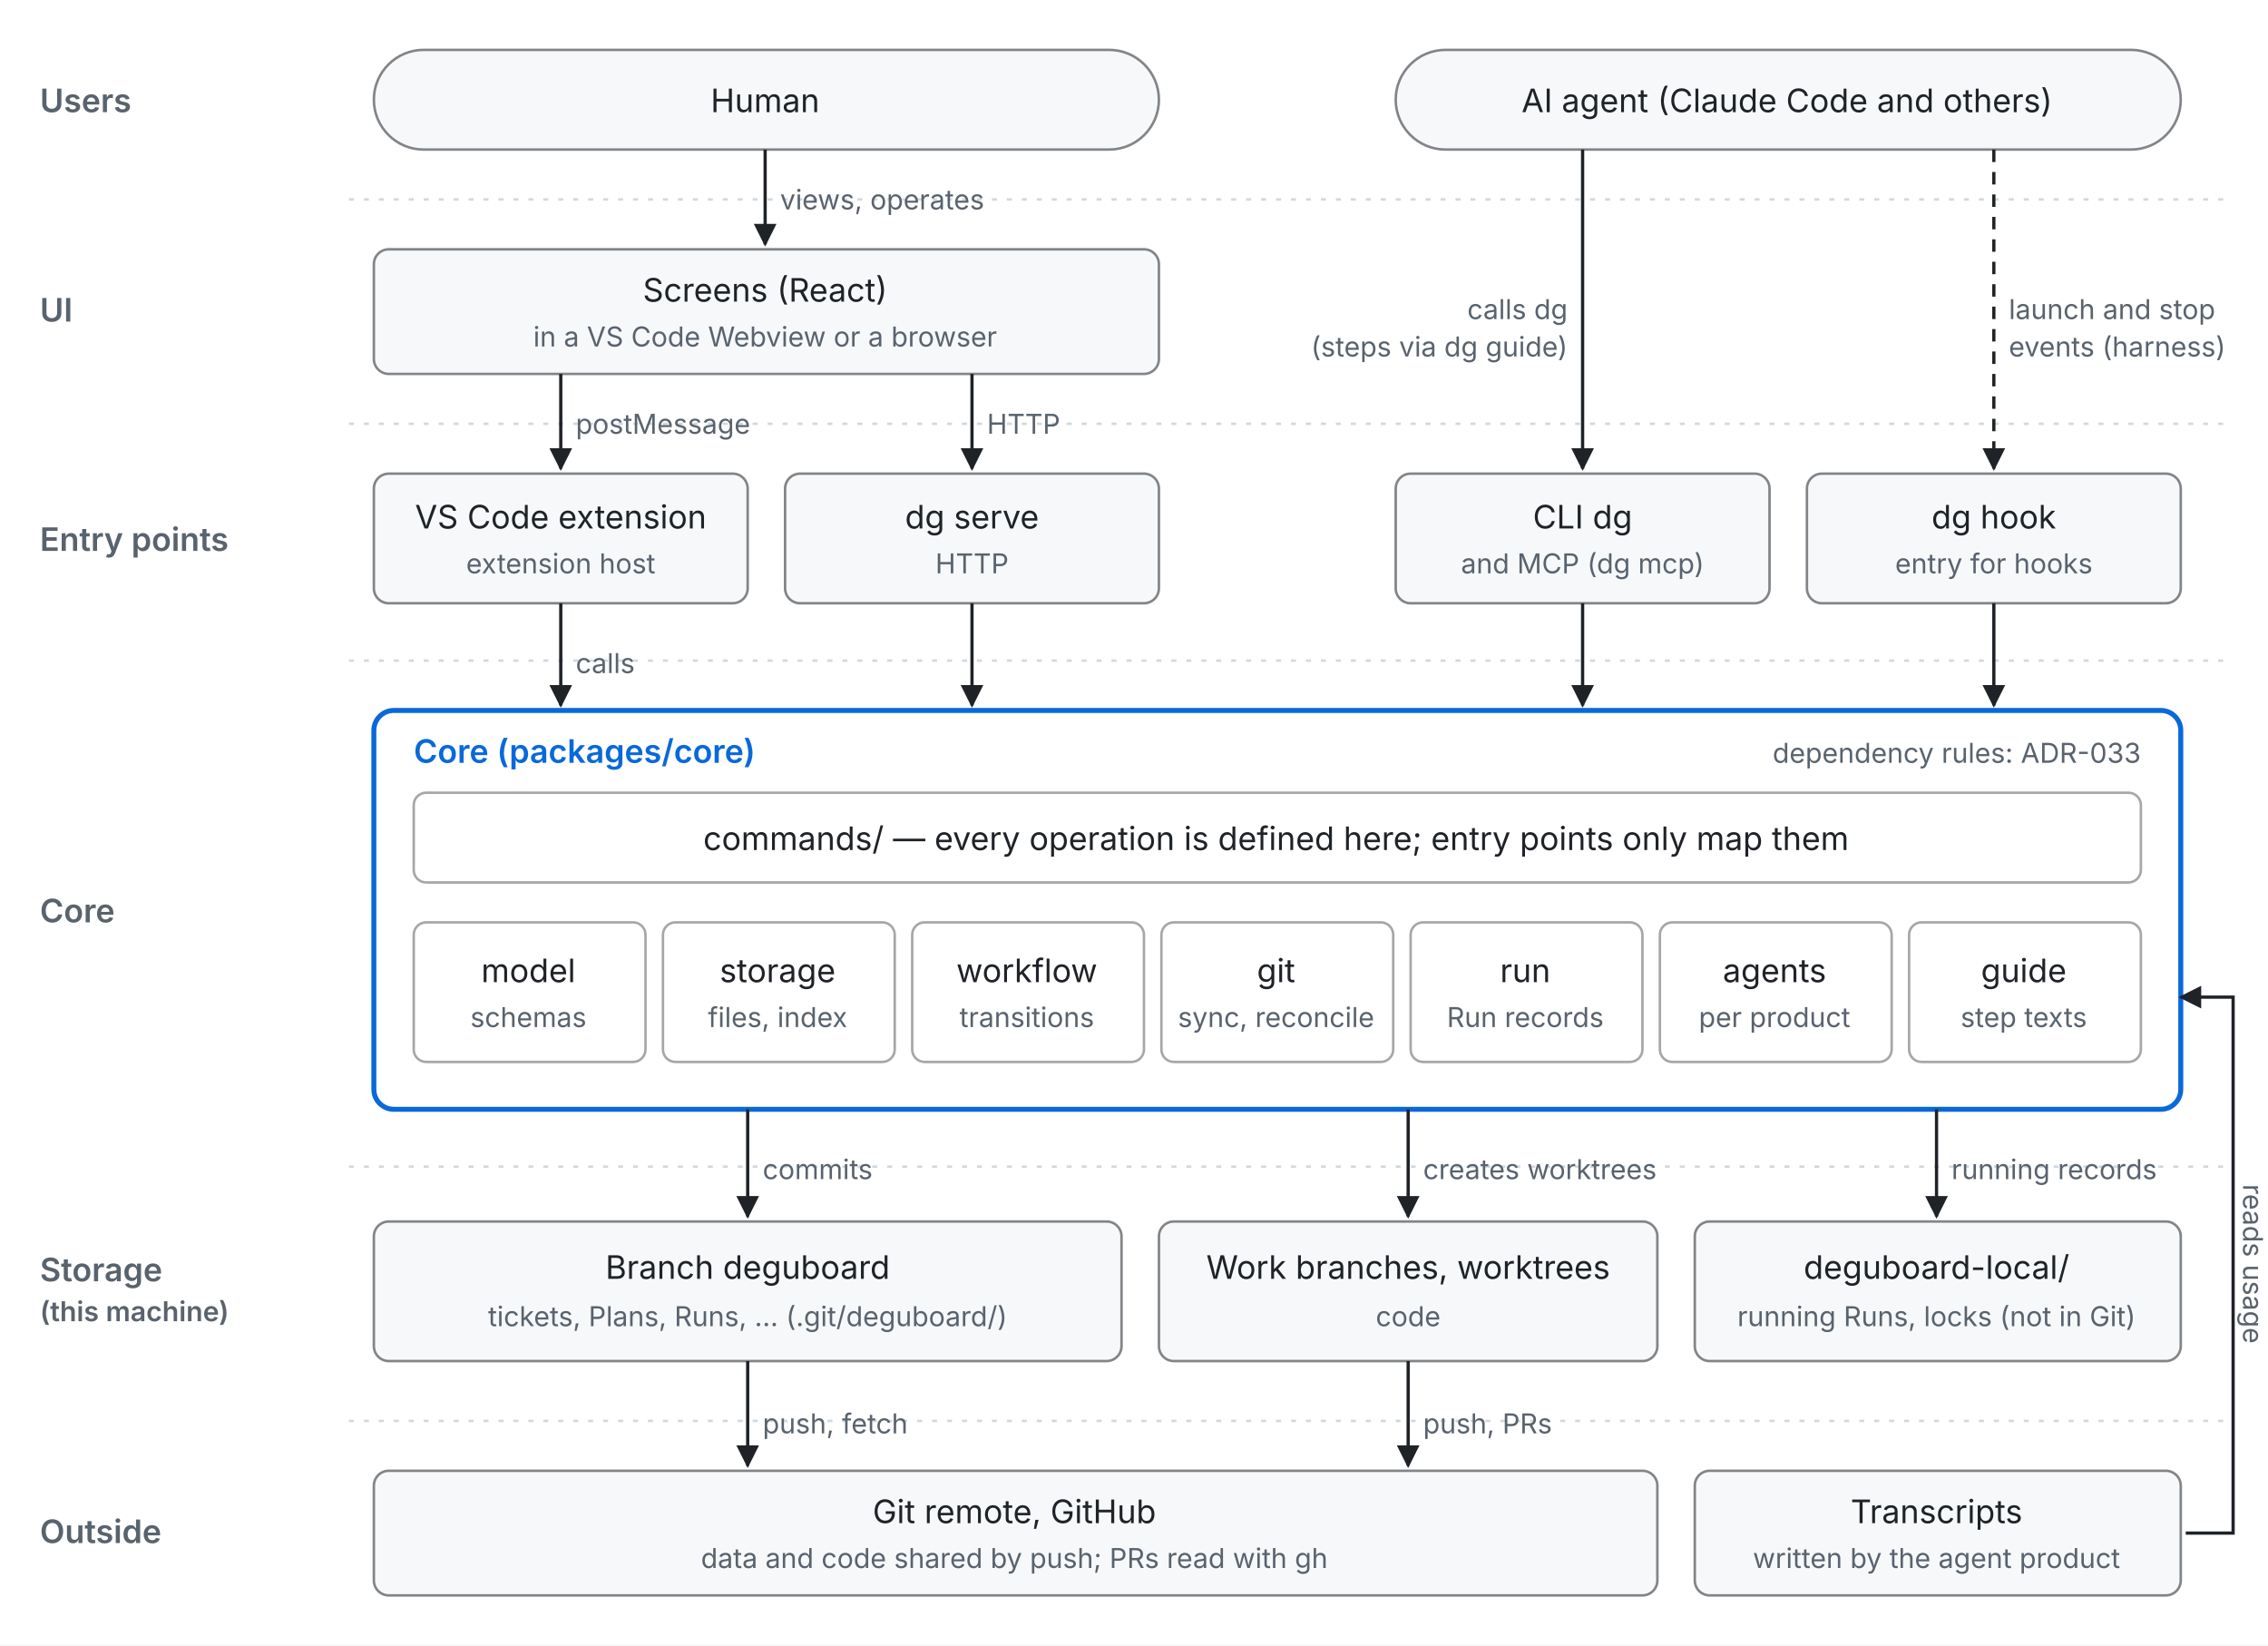
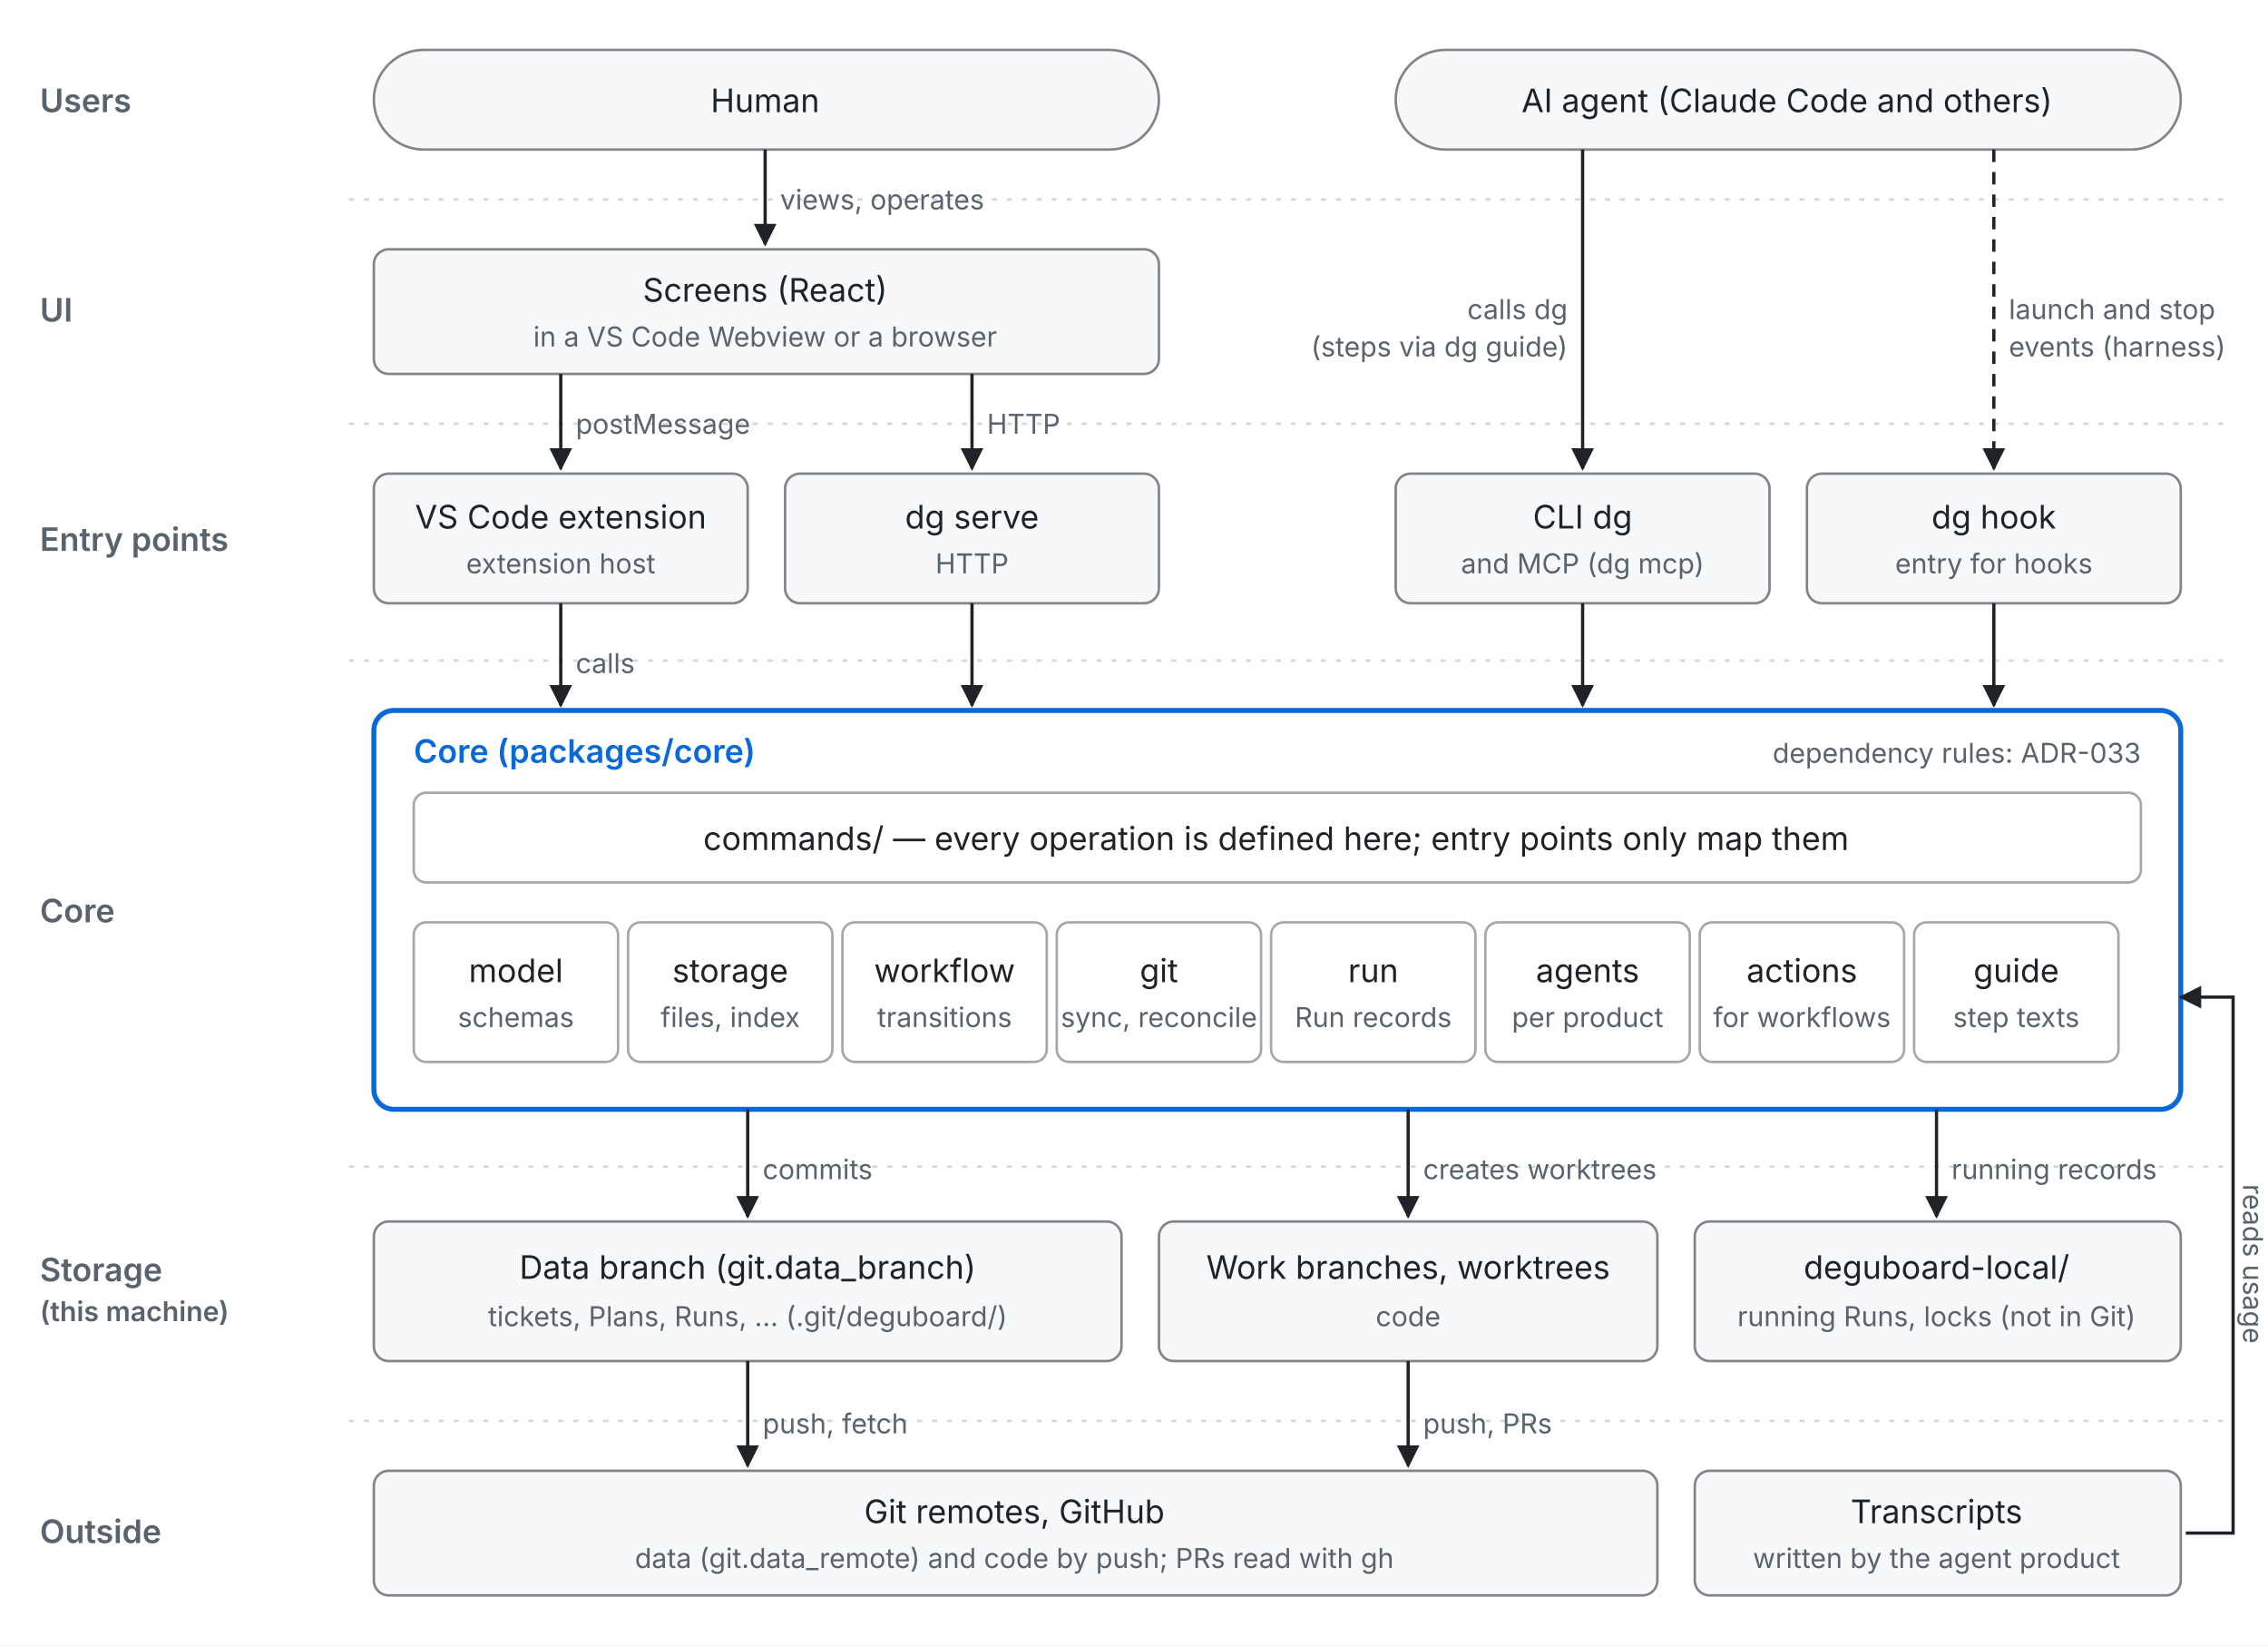
<svg xmlns="http://www.w3.org/2000/svg" class="arch" viewBox="0 0 910 660" role="img" aria-label="deguboard's architecture. People and agents go through the entry points (the VS Code extension, dg serve, the CLI and MCP, dg hook), and every entry point calls the command definitions of Core. Core reads and writes the data branch, the work branches, and deguboard-local on this machine, and connects to the Git remote, GitHub, and the transcripts">
  <style>
    .arch .bg { fill: #ffffff; }
    .arch text { font-size: 13px; fill: #1f2328; font-family: system-ui, -apple-system, "Segoe UI", sans-serif; }
    .arch text.sub { font-size: 11px; fill: #59636e; }
    .arch text.strong { font-weight: 600; fill: #0969da; }
    .arch .layer text { font-weight: 600; fill: #59636e; }
    .arch .rows line { stroke: #d1d9e0; stroke-dasharray: 2 4; }
    .arch .box { fill: #f6f8fa; stroke: #1f2328; stroke-opacity: .55; stroke-width: 1; }
    .arch .box.core { fill: none; stroke: #0969da; stroke-opacity: 1; stroke-width: 2; }
    .arch .box.inner { fill: #ffffff; stroke-opacity: .4; }
    .arch .arrow line, .arch .arrow polyline { stroke: #1f2328; stroke-width: 1.3; }
    .arch .arrow .dash { stroke-dasharray: 5 4; }
    .arch .label text { font-size: 11px; fill: #59636e; }
    .arch .head { fill: #1f2328; }
    @media (prefers-color-scheme: dark) {
      .arch text { fill: #e6edf3; }
      .arch text.sub { fill: #9198a1; }
      .arch text.strong { fill: #4493f8; }
      .arch .layer text { fill: #9198a1; }
      .arch .rows line { stroke: #3d444d; }
      .arch .box { fill: #151b23; stroke: #e6edf3; }
      .arch .box.core { fill: none; stroke: #4493f8; }
      .arch .box.inner { fill: #0d1117; }
      .arch .arrow line, .arch .arrow polyline { stroke: #e6edf3; }
      .arch .label text { fill: #9198a1; }
      .arch .head { fill: #e6edf3; }
      .arch .bg { fill: #0d1117; }
    }
  </style>
  <defs>
    <marker id="arrow" viewBox="0 0 10 10" refX="9" refY="5" markerWidth="7" markerHeight="7" orient="auto-start-reverse">
      <path class="head" d="M0,0 L10,5 L0,10 z" />
    </marker>
  </defs>
  <rect class="bg" x="0" y="0" width="910" height="660" />
  <g class="layer">
    <text x="16" y="45">Users</text>
    <text x="16" y="129">UI</text>
    <text x="16" y="221">Entry points</text>
    <text x="16" y="370">Core</text>
    <text x="16" y="514">Storage</text>
    <text x="16" y="530" class="sub">(this machine)</text>
    <text x="16" y="619">Outside</text>
  </g>
  <g class="rows">
    <line x1="140" y1="80" x2="895" y2="80" />
    <line x1="140" y1="170" x2="895" y2="170" />
    <line x1="140" y1="265" x2="895" y2="265" />
    <line x1="140" y1="468" x2="895" y2="468" />
    <line x1="140" y1="570" x2="895" y2="570" />
  </g>
  <rect class="box" x="150" y="20" width="315" height="40" rx="20" />
  <text x="307" y="45" text-anchor="middle">Human</text>
  <rect class="box" x="560" y="20" width="315" height="40" rx="20" />
  <text x="717" y="45" text-anchor="middle">AI agent (Claude Code and others)</text>
  <rect class="box" x="150" y="100" width="315" height="50" rx="6" />
  <text x="307" y="121" text-anchor="middle">Screens (React)</text>
  <text x="307" y="139" text-anchor="middle" class="sub">in a VS Code Webview or a browser</text>
  <rect class="box" x="150" y="190" width="150" height="52" rx="6" />
  <text x="225" y="212" text-anchor="middle">VS Code extension</text>
  <text x="225" y="230" text-anchor="middle" class="sub">extension host</text>
  <rect class="box" x="315" y="190" width="150" height="52" rx="6" />
  <text x="390" y="212" text-anchor="middle">dg serve</text>
  <text x="390" y="230" text-anchor="middle" class="sub">HTTP</text>
  <rect class="box" x="560" y="190" width="150" height="52" rx="6" />
  <text x="635" y="212" text-anchor="middle">CLI dg</text>
  <text x="635" y="230" text-anchor="middle" class="sub">and MCP (dg mcp)</text>
  <rect class="box" x="725" y="190" width="150" height="52" rx="6" />
  <text x="800" y="212" text-anchor="middle">dg hook</text>
  <text x="800" y="230" text-anchor="middle" class="sub">entry for hooks</text>
  <rect class="box core" x="150" y="285" width="725" height="160" rx="8" />
  <text x="166" y="306" class="strong">Core (packages/core)</text>
  <text x="859" y="306" text-anchor="end" class="sub">dependency rules: ADR-033</text>
  <rect class="box inner" x="166" y="318" width="693" height="36" rx="5" />
  <text x="512" y="341" text-anchor="middle">commands/ — every operation is defined here; entry points only map them</text>
  <g>
-     <rect class="box inner" x="166" y="370" width="93" height="56" rx="5" />
-     <text x="212" y="394" text-anchor="middle">model</text>
-     <text x="212" y="412" text-anchor="middle" class="sub">schemas</text>
-     <rect class="box inner" x="266" y="370" width="93" height="56" rx="5" />
-     <text x="312" y="394" text-anchor="middle">storage</text>
-     <text x="312" y="412" text-anchor="middle" class="sub">files, index</text>
-     <rect class="box inner" x="366" y="370" width="93" height="56" rx="5" />
-     <text x="412" y="394" text-anchor="middle">workflow</text>
-     <text x="412" y="412" text-anchor="middle" class="sub">transitions</text>
-     <rect class="box inner" x="466" y="370" width="93" height="56" rx="5" />
-     <text x="512" y="394" text-anchor="middle">git</text>
-     <text x="512" y="412" text-anchor="middle" class="sub">sync, reconcile</text>
-     <rect class="box inner" x="566" y="370" width="93" height="56" rx="5" />
-     <text x="612" y="394" text-anchor="middle">run</text>
-     <text x="612" y="412" text-anchor="middle" class="sub">Run records</text>
-     <rect class="box inner" x="666" y="370" width="93" height="56" rx="5" />
-     <text x="712" y="394" text-anchor="middle">agents</text>
-     <text x="712" y="412" text-anchor="middle" class="sub">per product</text>
-     <rect class="box inner" x="766" y="370" width="93" height="56" rx="5" />
-     <text x="812" y="394" text-anchor="middle">guide</text>
-     <text x="812" y="412" text-anchor="middle" class="sub">step texts</text>
+     <rect class="box inner" x="166" y="370" width="82" height="56" rx="5" />
+     <text x="207" y="394" text-anchor="middle">model</text>
+     <text x="207" y="412" text-anchor="middle" class="sub">schemas</text>
+     <rect class="box inner" x="252" y="370" width="82" height="56" rx="5" />
+     <text x="293" y="394" text-anchor="middle">storage</text>
+     <text x="293" y="412" text-anchor="middle" class="sub">files, index</text>
+     <rect class="box inner" x="338" y="370" width="82" height="56" rx="5" />
+     <text x="379" y="394" text-anchor="middle">workflow</text>
+     <text x="379" y="412" text-anchor="middle" class="sub">transitions</text>
+     <rect class="box inner" x="424" y="370" width="82" height="56" rx="5" />
+     <text x="465" y="394" text-anchor="middle">git</text>
+     <text x="465" y="412" text-anchor="middle" class="sub">sync, reconcile</text>
+     <rect class="box inner" x="510" y="370" width="82" height="56" rx="5" />
+     <text x="551" y="394" text-anchor="middle">run</text>
+     <text x="551" y="412" text-anchor="middle" class="sub">Run records</text>
+     <rect class="box inner" x="596" y="370" width="82" height="56" rx="5" />
+     <text x="637" y="394" text-anchor="middle">agents</text>
+     <text x="637" y="412" text-anchor="middle" class="sub">per product</text>
+     <rect class="box inner" x="682" y="370" width="82" height="56" rx="5" />
+     <text x="723" y="394" text-anchor="middle">actions</text>
+     <text x="723" y="412" text-anchor="middle" class="sub">for workflows</text>
+     <rect class="box inner" x="768" y="370" width="82" height="56" rx="5" />
+     <text x="809" y="394" text-anchor="middle">guide</text>
+     <text x="809" y="412" text-anchor="middle" class="sub">step texts</text>
  </g>
  <rect class="box" x="150" y="490" width="300" height="56" rx="6" />
-   <text x="300" y="513" text-anchor="middle">Branch deguboard</text>
+   <text x="300" y="513" text-anchor="middle">Data branch (git.data_branch)</text>
  <text x="300" y="532" text-anchor="middle" class="sub">tickets, Plans, Runs, … (.git/deguboard/)</text>
  <rect class="box" x="465" y="490" width="200" height="56" rx="6" />
  <text x="565" y="513" text-anchor="middle">Work branches, worktrees</text>
  <text x="565" y="532" text-anchor="middle" class="sub">code</text>
  <rect class="box" x="680" y="490" width="195" height="56" rx="6" />
  <text x="777" y="513" text-anchor="middle">deguboard-local/</text>
  <text x="777" y="532" text-anchor="middle" class="sub">running Runs, locks (not in Git)</text>
  <rect class="box" x="150" y="590" width="515" height="50" rx="6" />
-   <text x="407" y="611" text-anchor="middle">Git remote, GitHub</text>
-   <text x="407" y="629" text-anchor="middle" class="sub">data and code shared by push; PRs read with gh</text>
+   <text x="407" y="611" text-anchor="middle">Git remotes, GitHub</text>
+   <text x="407" y="629" text-anchor="middle" class="sub">data (git.data_remote) and code by push; PRs read with gh</text>
  <rect class="box" x="680" y="590" width="195" height="50" rx="6" />
  <text x="777" y="611" text-anchor="middle">Transcripts</text>
  <text x="777" y="629" text-anchor="middle" class="sub">written by the agent product</text>
  <g class="arrow" marker-end="url(#arrow)">
    <line x1="307" y1="60" x2="307" y2="98" />
    <line x1="225" y1="150" x2="225" y2="188" />
    <line x1="390" y1="150" x2="390" y2="188" />
    <line x1="635" y1="60" x2="635" y2="188" />
    <line x1="800" y1="60" x2="800" y2="188" class="dash" />
    <line x1="225" y1="242" x2="225" y2="283" />
    <line x1="390" y1="242" x2="390" y2="283" />
    <line x1="635" y1="242" x2="635" y2="283" />
    <line x1="800" y1="242" x2="800" y2="283" />
    <line x1="300" y1="445" x2="300" y2="488" />
    <line x1="565" y1="445" x2="565" y2="488" />
    <line x1="777" y1="445" x2="777" y2="488" />
    <line x1="300" y1="546" x2="300" y2="588" />
    <line x1="565" y1="546" x2="565" y2="588" />
    <polyline points="875,400 896,400 896,615 877,615" fill="none" marker-end="none" marker-start="url(#arrow)" />
  </g>
  <g class="label">
    <text x="313" y="84">views, operates</text>
    <text x="231" y="174">postMessage</text>
    <text x="396" y="174">HTTP</text>
    <text x="629" y="128" text-anchor="end">calls dg</text>
    <text x="629" y="143" text-anchor="end">(steps via dg guide)</text>
    <text x="806" y="128">launch and stop</text>
    <text x="806" y="143">events (harness)</text>
    <text x="231" y="270">calls</text>
    <text x="306" y="473">commits</text>
    <text x="571" y="473">creates worktrees</text>
    <text x="783" y="473">running records</text>
    <text x="306" y="575">push, fetch</text>
    <text x="571" y="575">push, PRs</text>
    <text x="900" y="507" text-anchor="middle" transform="rotate(90 900 507)">reads usage</text>
  </g>
</svg>
